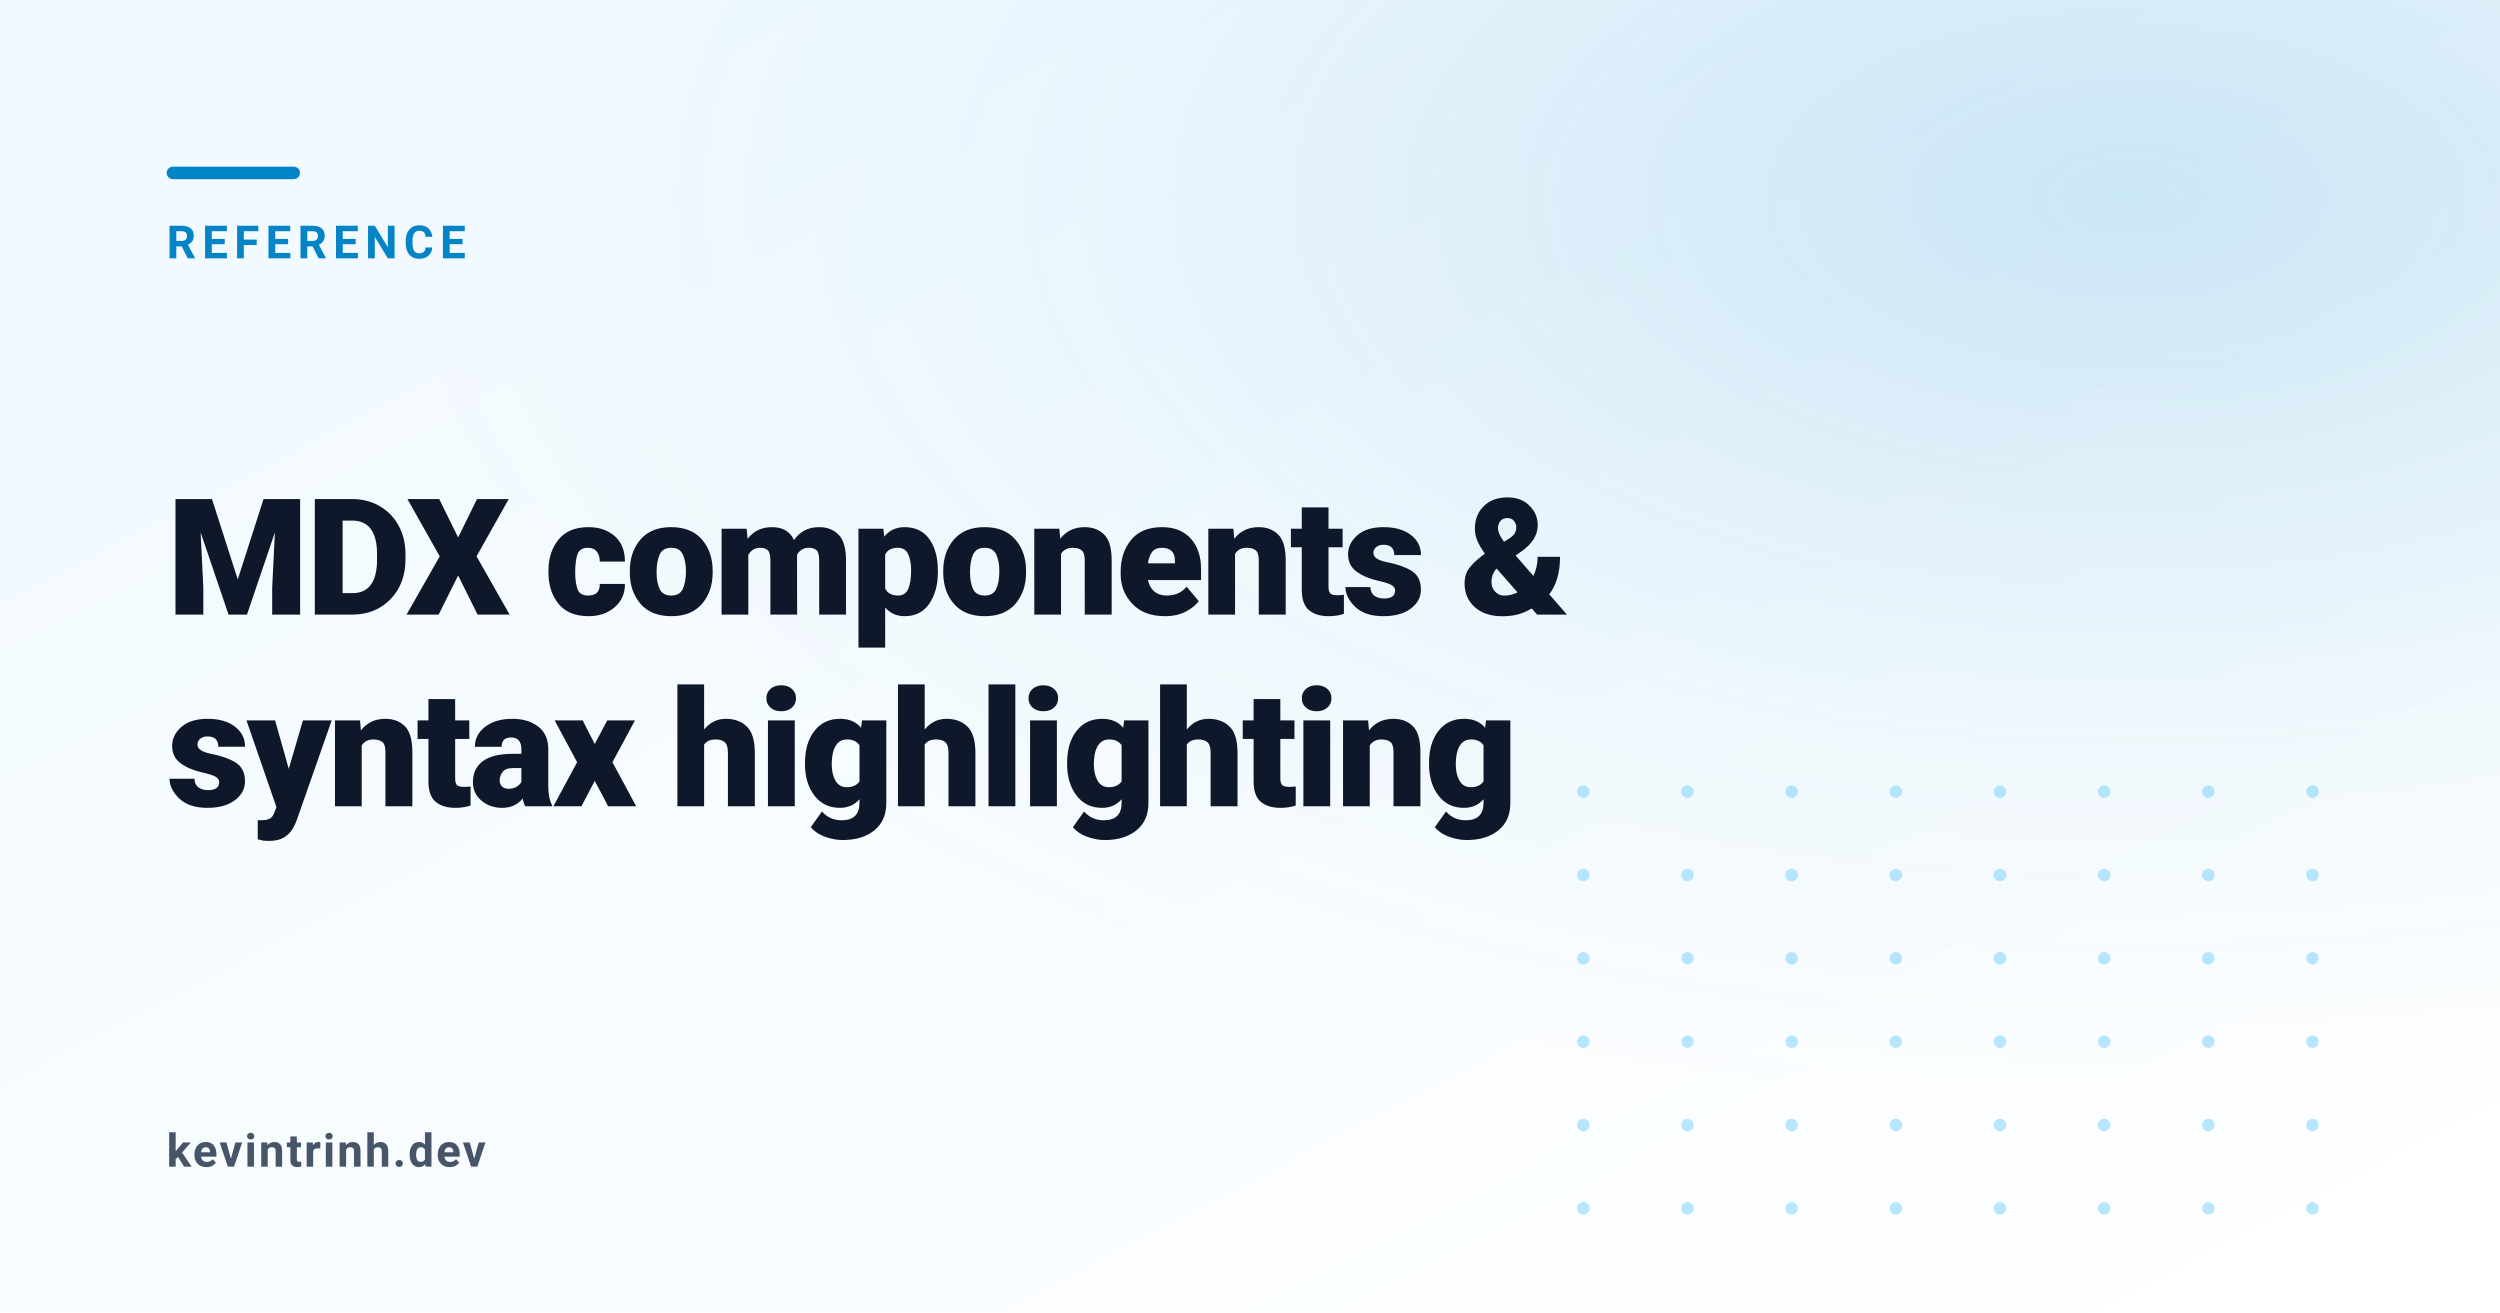
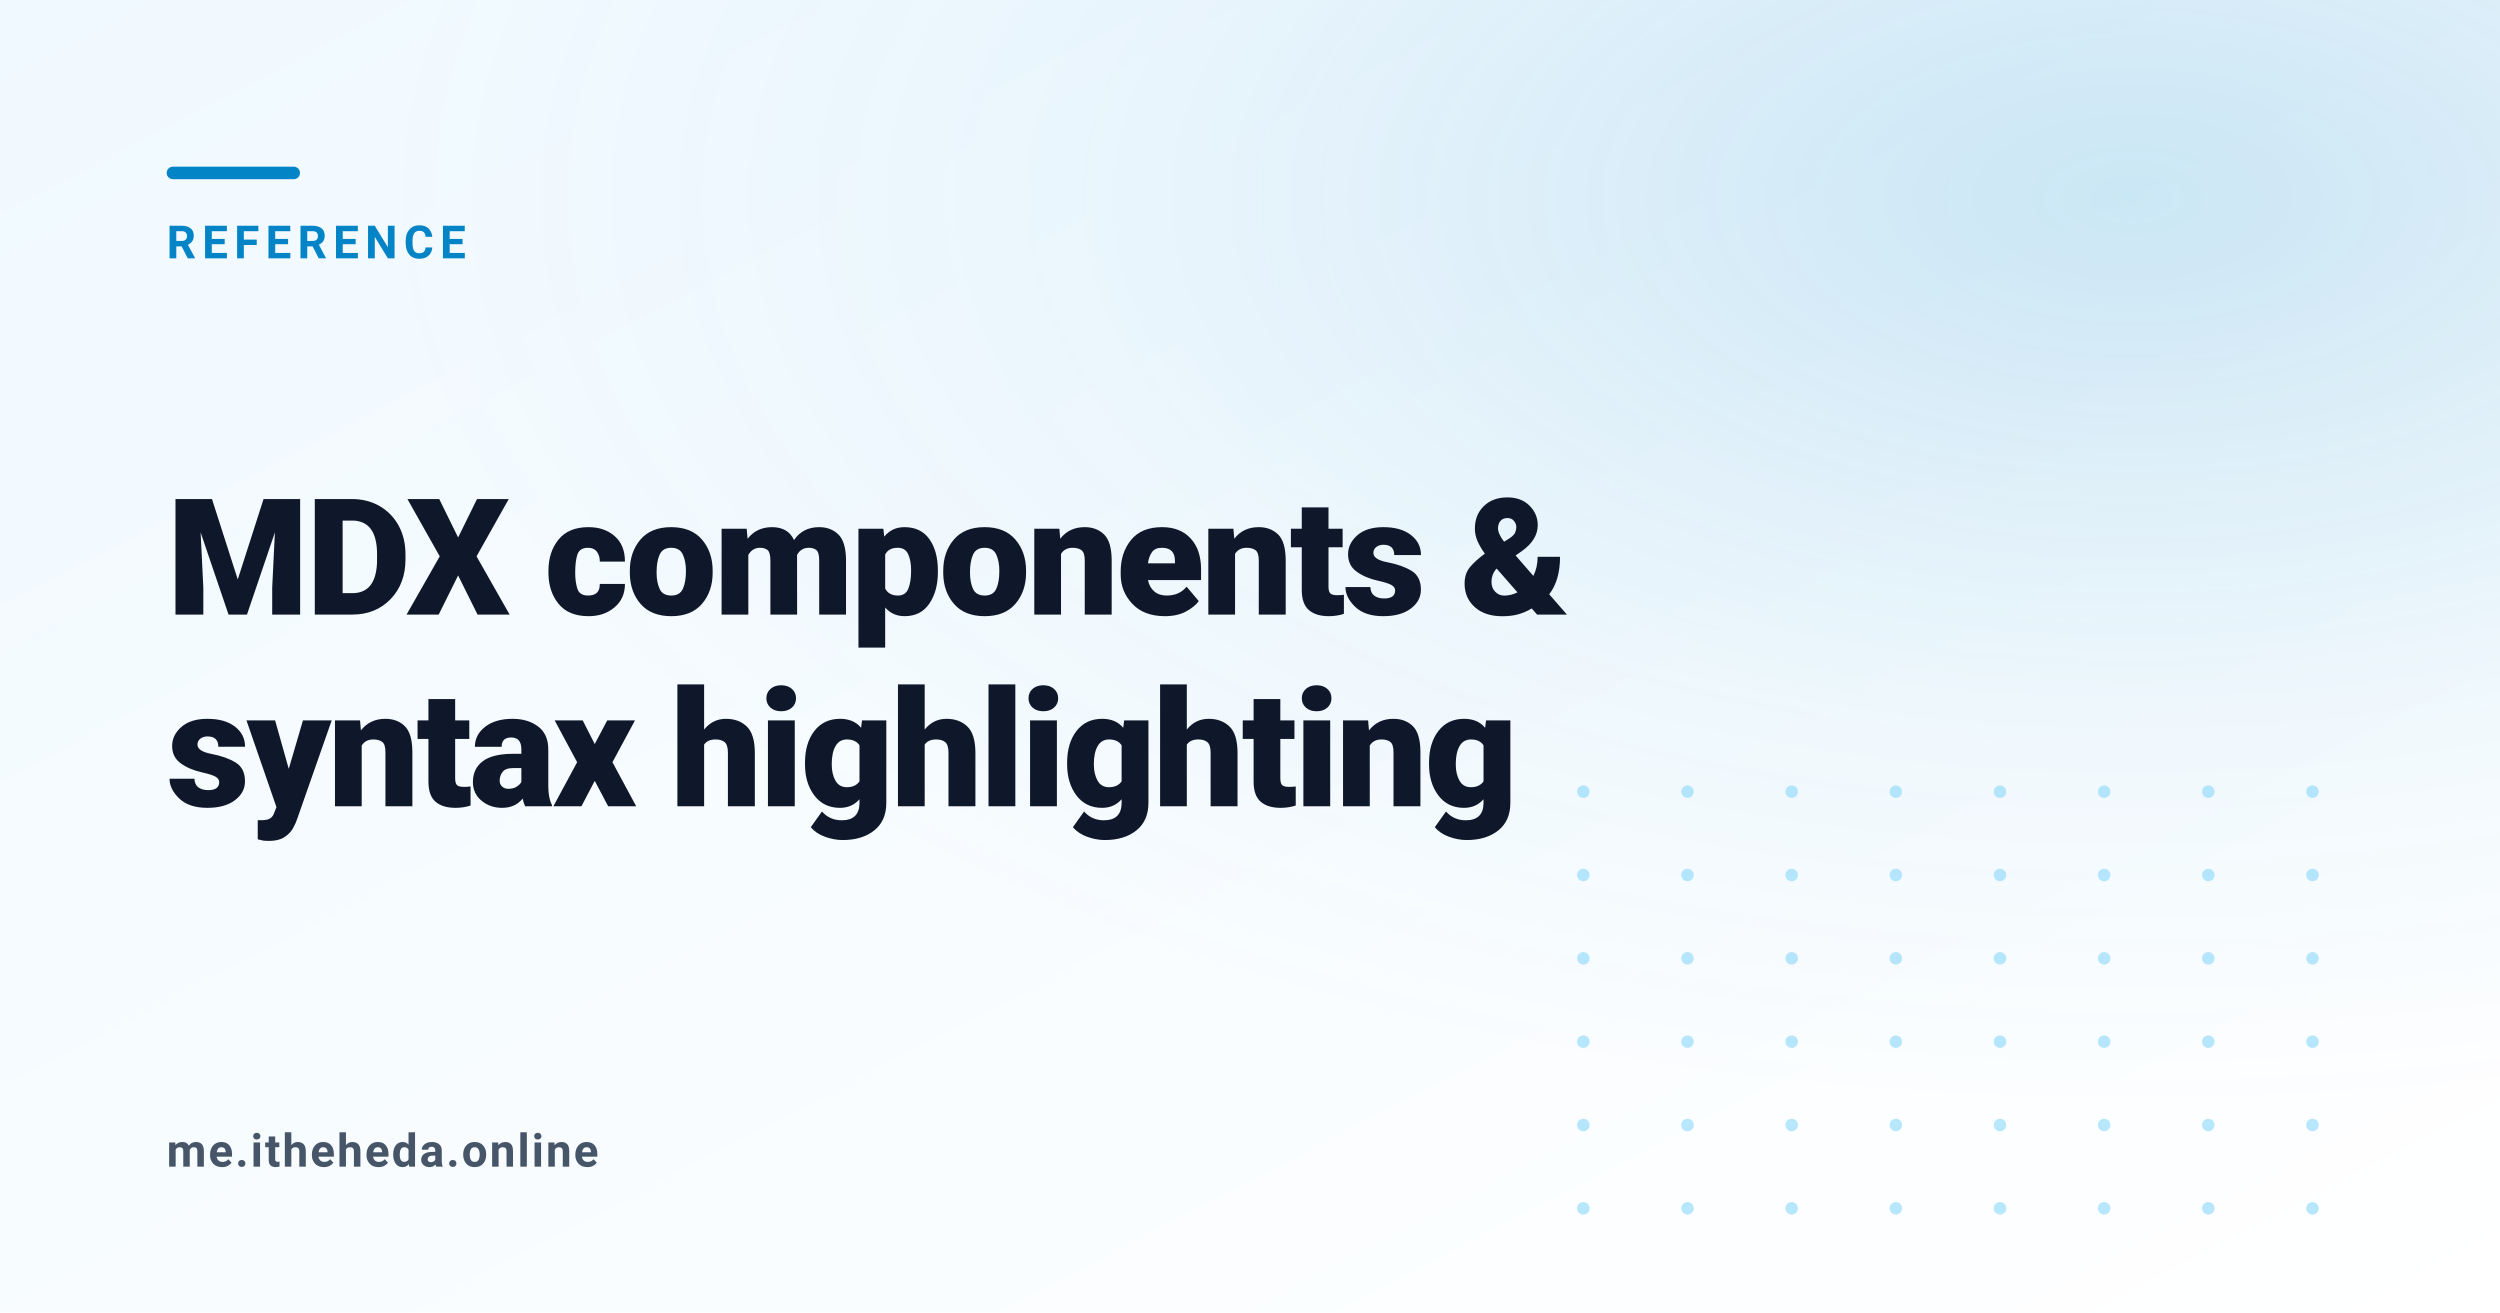
<svg xmlns="http://www.w3.org/2000/svg" viewBox="0 0 1200 630" width="1200" height="630" role="img" aria-label="MDX components &amp; syntax highlighting">
  <defs>
    <linearGradient id="bg" x1="0" y1="0" x2="1" y2="1">
      <stop offset="0%" stop-color="#f0f9ff" />
      <stop offset="100%" stop-color="#ffffff" />
    </linearGradient>
    <radialGradient id="glow" cx="0.85" cy="0.15" r="0.7">
      <stop offset="0%" stop-color="#0284c7" stop-opacity="0.18" />
      <stop offset="60%" stop-color="#0284c7" stop-opacity="0.04" />
      <stop offset="100%" stop-color="#0284c7" stop-opacity="0" />
    </radialGradient>
  </defs>
  <rect width="1200" height="630" fill="url(#bg)" />
  <rect width="1200" height="630" fill="url(#glow)" />
  <g fill="#7dd3fc" opacity="0.55">
    <circle cx="760" cy="380" r="3" />
    <circle cx="810" cy="380" r="3" />
    <circle cx="860" cy="380" r="3" />
    <circle cx="910" cy="380" r="3" />
    <circle cx="960" cy="380" r="3" />
    <circle cx="1010" cy="380" r="3" />
    <circle cx="1060" cy="380" r="3" />
    <circle cx="1110" cy="380" r="3" />
    <circle cx="760" cy="420" r="3" />
    <circle cx="810" cy="420" r="3" />
    <circle cx="860" cy="420" r="3" />
    <circle cx="910" cy="420" r="3" />
    <circle cx="960" cy="420" r="3" />
    <circle cx="1010" cy="420" r="3" />
    <circle cx="1060" cy="420" r="3" />
    <circle cx="1110" cy="420" r="3" />
    <circle cx="760" cy="460" r="3" />
    <circle cx="810" cy="460" r="3" />
    <circle cx="860" cy="460" r="3" />
    <circle cx="910" cy="460" r="3" />
    <circle cx="960" cy="460" r="3" />
    <circle cx="1010" cy="460" r="3" />
    <circle cx="1060" cy="460" r="3" />
    <circle cx="1110" cy="460" r="3" />
    <circle cx="760" cy="500" r="3" />
    <circle cx="810" cy="500" r="3" />
    <circle cx="860" cy="500" r="3" />
    <circle cx="910" cy="500" r="3" />
    <circle cx="960" cy="500" r="3" />
    <circle cx="1010" cy="500" r="3" />
    <circle cx="1060" cy="500" r="3" />
    <circle cx="1110" cy="500" r="3" />
    <circle cx="760" cy="540" r="3" />
    <circle cx="810" cy="540" r="3" />
    <circle cx="860" cy="540" r="3" />
    <circle cx="910" cy="540" r="3" />
    <circle cx="960" cy="540" r="3" />
    <circle cx="1010" cy="540" r="3" />
    <circle cx="1060" cy="540" r="3" />
    <circle cx="1110" cy="540" r="3" />
    <circle cx="760" cy="580" r="3" />
    <circle cx="810" cy="580" r="3" />
    <circle cx="860" cy="580" r="3" />
    <circle cx="910" cy="580" r="3" />
    <circle cx="960" cy="580" r="3" />
    <circle cx="1010" cy="580" r="3" />
    <circle cx="1060" cy="580" r="3" />
    <circle cx="1110" cy="580" r="3" />
  </g>
  <rect x="80" y="80" width="64" height="6" rx="3" fill="#0284c7" />
  <text x="80" y="124" font-family="ui-sans-serif, system-ui, -apple-system, 'Segoe UI', Roboto, sans-serif" font-size="22" font-weight="600" fill="#0284c7" letter-spacing="3">REFERENCE</text>
  <text font-family="ui-sans-serif, system-ui, -apple-system, 'Segoe UI', Roboto, sans-serif" font-size="78" font-weight="800" fill="#0f172a" letter-spacing="-1.5">
    <tspan x="80" y="295">MDX components &amp;</tspan>
    <tspan x="80" y="387">syntax highlighting</tspan>
  </text>
-   <text x="80" y="560" font-family="ui-sans-serif, system-ui, -apple-system, 'Segoe UI', Roboto, sans-serif" font-size="22" font-weight="600" fill="#475569" letter-spacing="1">kevintrinh.dev</text>
+   <text x="80" y="560" font-family="ui-sans-serif, system-ui, -apple-system, 'Segoe UI', Roboto, sans-serif" font-size="22" font-weight="600" fill="#475569" letter-spacing="1">me.itheheda.online</text>
</svg>
